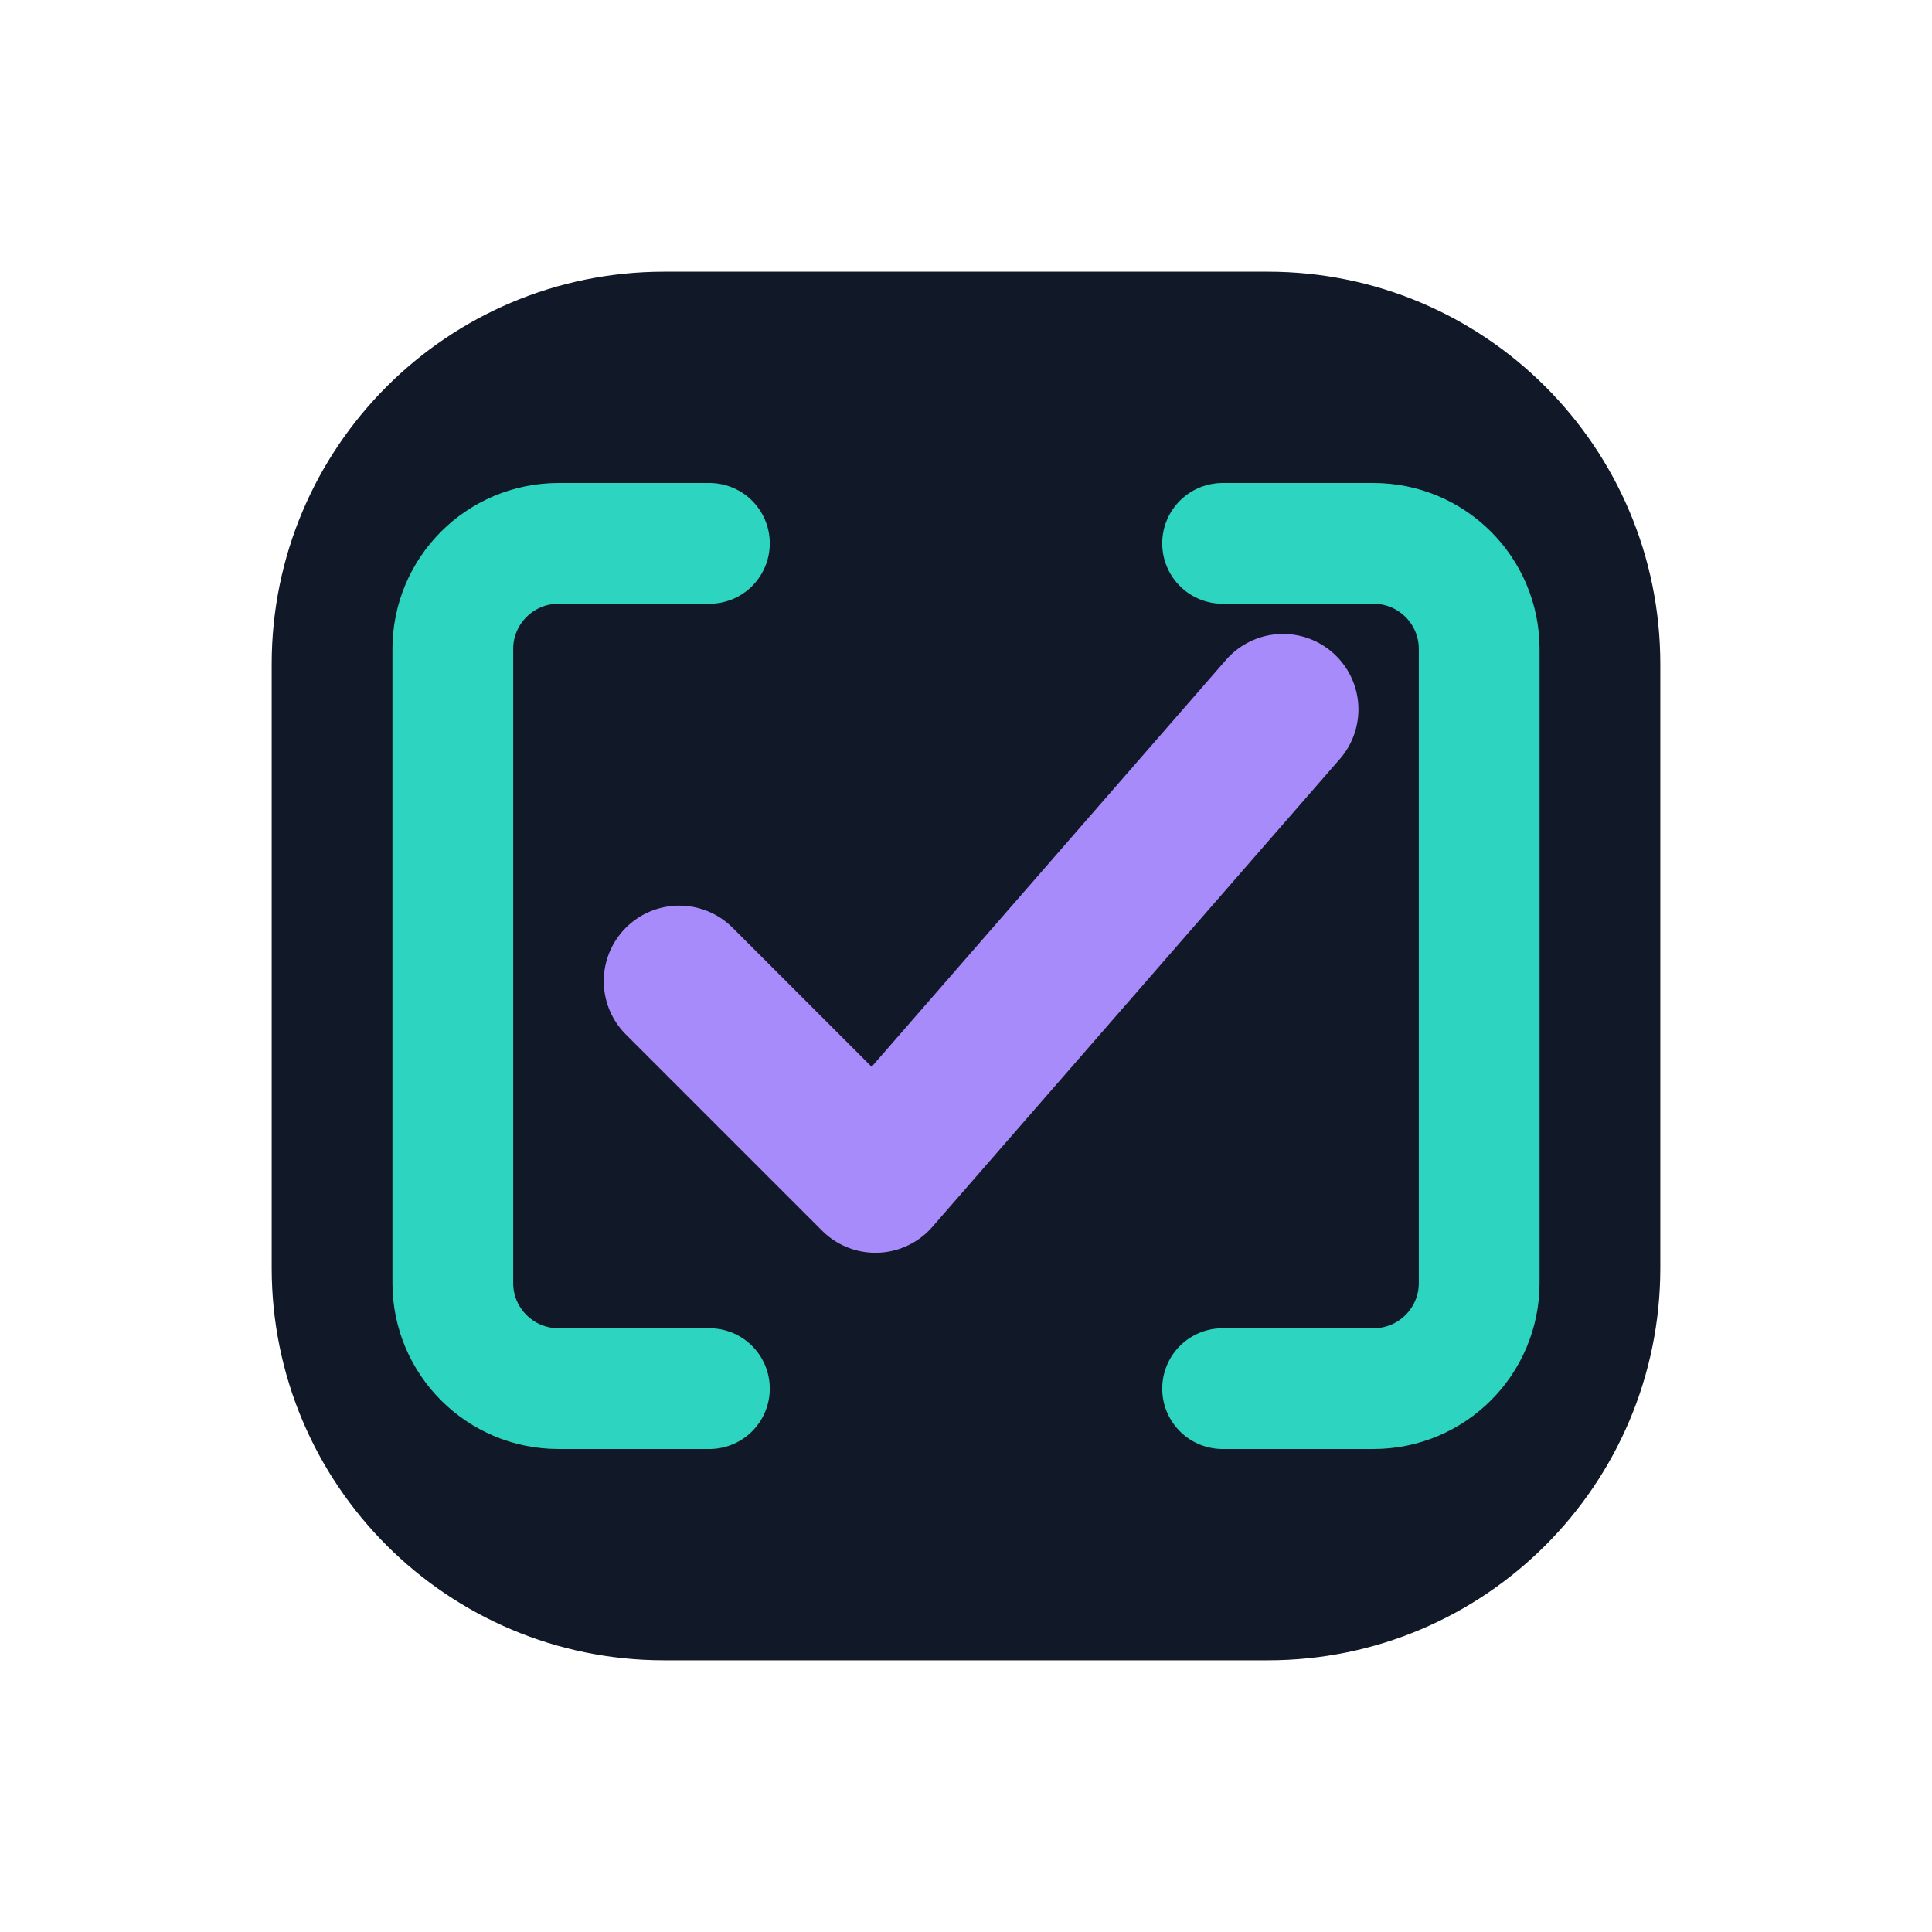
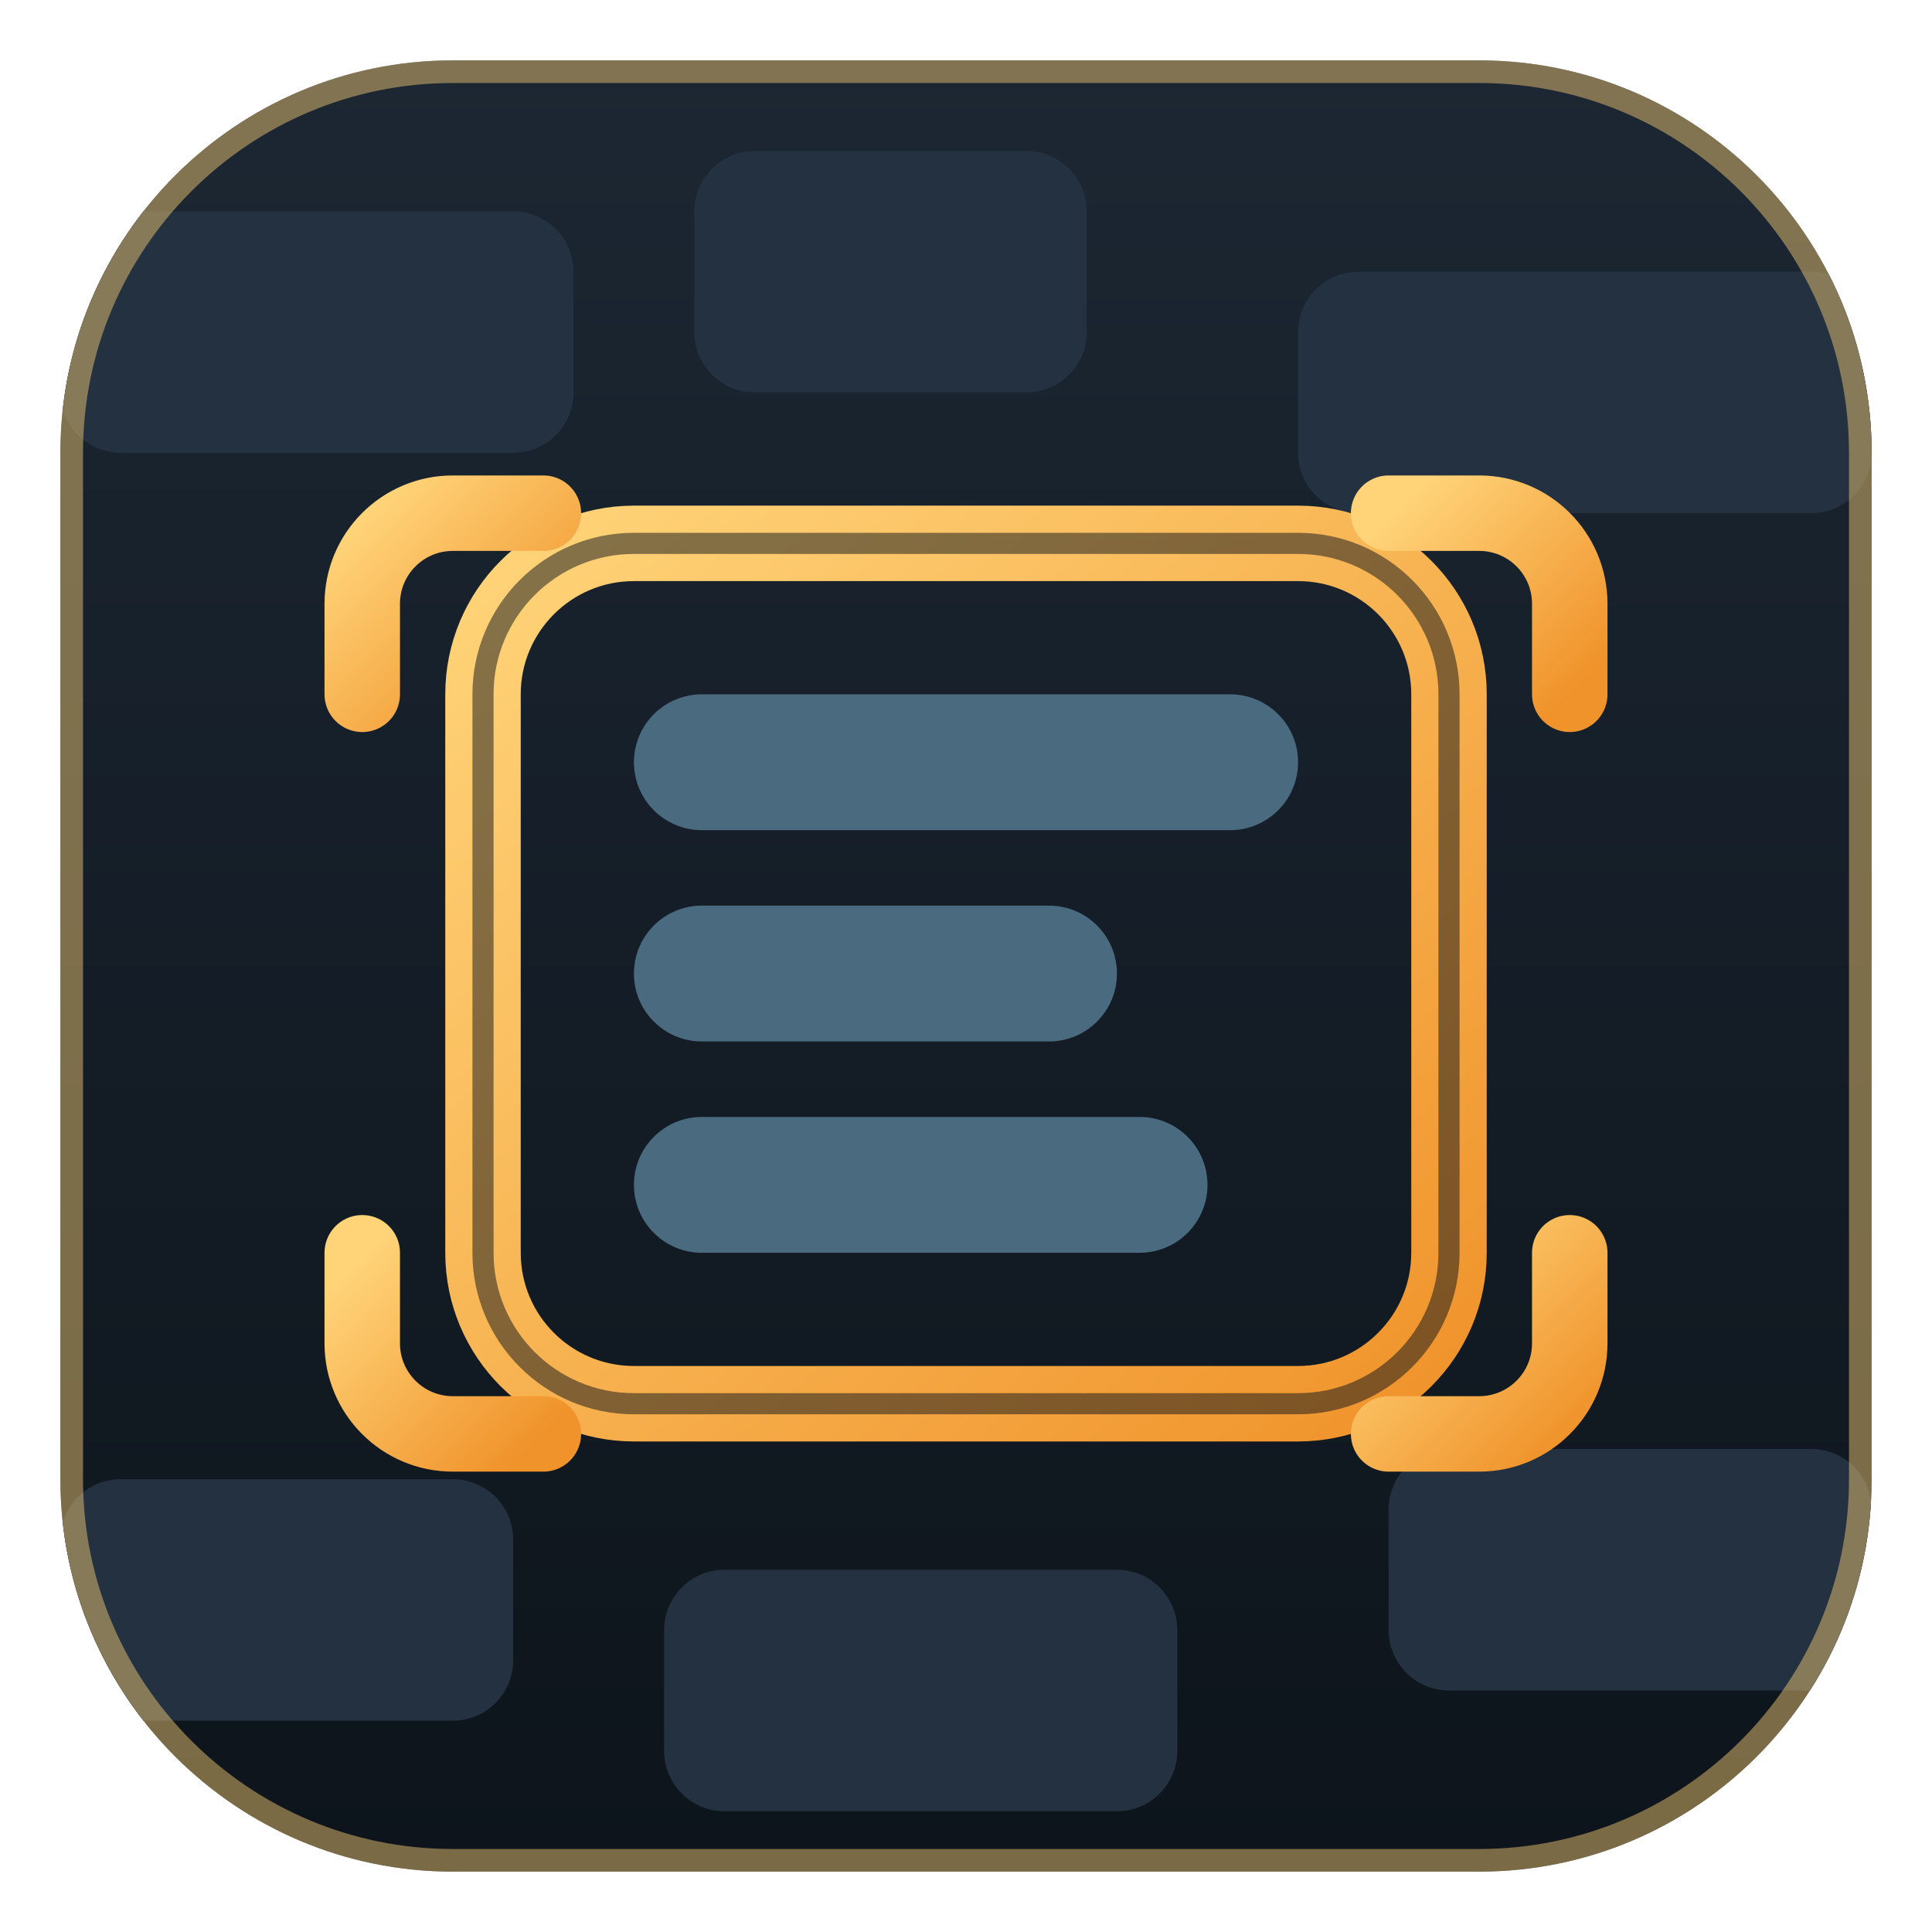
- <svg xmlns="http://www.w3.org/2000/svg" viewBox="0 0 128 128" role="img" aria-labelledby="title desc">
-   <style>
-     .plate{fill:#111827}.edge{fill:none;stroke:#2DD4BF;stroke-width:8;stroke-linecap:round;stroke-linejoin:round}.check{fill:none;stroke:#A78BFA;stroke-width:10;stroke-linecap:round;stroke-linejoin:round}
-     @media (prefers-color-scheme: dark){.plate{fill:#F8FAFC}.edge{stroke:#0F766E}.check{stroke:#6D28D9}}
-   </style>
-   <rect class="plate" x="18" y="18" width="92" height="92" rx="26" />
-   <path class="edge" d="M47 36H37a7 7 0 0 0-7 7v42a7 7 0 0 0 7 7h10M81 36h10a7 7 0 0 1 7 7v42a7 7 0 0 1-7 7H81" />
-   <path class="check" d="m45 65 13 13 27-31" />
+ <svg xmlns="http://www.w3.org/2000/svg" viewBox="0 0 128 128" width="128" height="128" role="img" aria-label="Cordon">
+   <defs>
+     <linearGradient id="cd-ground" x1="0" y1="0" x2="0" y2="1">
+       <stop offset="0" stop-color="#1c2733" />
+       <stop offset="1" stop-color="#0d141b" />
+     </linearGradient>
+     <linearGradient id="cd-line" x1="0" y1="0" x2="1" y2="1">
+       <stop offset="0" stop-color="#ffd479" />
+       <stop offset="1" stop-color="#f0932b" />
+     </linearGradient>
+     <clipPath id="cd-frame">
+       <rect x="4" y="4" width="120" height="120" rx="26" />
+     </clipPath>
+   </defs>
+   <rect x="4" y="4" width="120" height="120" rx="26" fill="url(#cd-ground)" />
+   <g clip-path="url(#cd-frame)">
+     <g fill="#233140">
+       <rect x="4" y="14" width="34" height="16" rx="4" />
+       <rect x="46" y="10" width="26" height="16" rx="4" />
+       <rect x="86" y="18" width="38" height="16" rx="4" />
+       <rect x="4" y="98" width="30" height="16" rx="4" />
+       <rect x="44" y="104" width="34" height="16" rx="4" />
+       <rect x="92" y="96" width="32" height="16" rx="4" />
+     </g>
+     <g fill="#4a6a80">
+       <rect x="42" y="46" width="44" height="9" rx="4.5" />
+       <rect x="42" y="60" width="32" height="9" rx="4.5" />
+       <rect x="42" y="74" width="38" height="9" rx="4.5" />
+     </g>
+     <rect x="32" y="36" width="64" height="57" rx="10" fill="none" stroke="url(#cd-line)" stroke-width="5" />
+     <g stroke="#0b1219" stroke-width="1.4" fill="none" opacity="0.5">
+       <rect x="32" y="36" width="64" height="57" rx="10" />
+     </g>
+     <g stroke="url(#cd-line)" stroke-width="5" stroke-linecap="round" fill="none">
+       <path d="M24 46 V40 a6 6 0 0 1 6 -6 H36" />
+       <path d="M104 46 V40 a6 6 0 0 0 -6 -6 H92" />
+       <path d="M24 83 V89 a6 6 0 0 0 6 6 H36" />
+       <path d="M104 83 V89 a6 6 0 0 1 -6 6 H92" />
+     </g>
+   </g>
+   <rect x="4.75" y="4.75" width="118.5" height="118.5" rx="25.25" fill="none" stroke="#ffd479" stroke-opacity="0.45" stroke-width="1.5" />
</svg>
